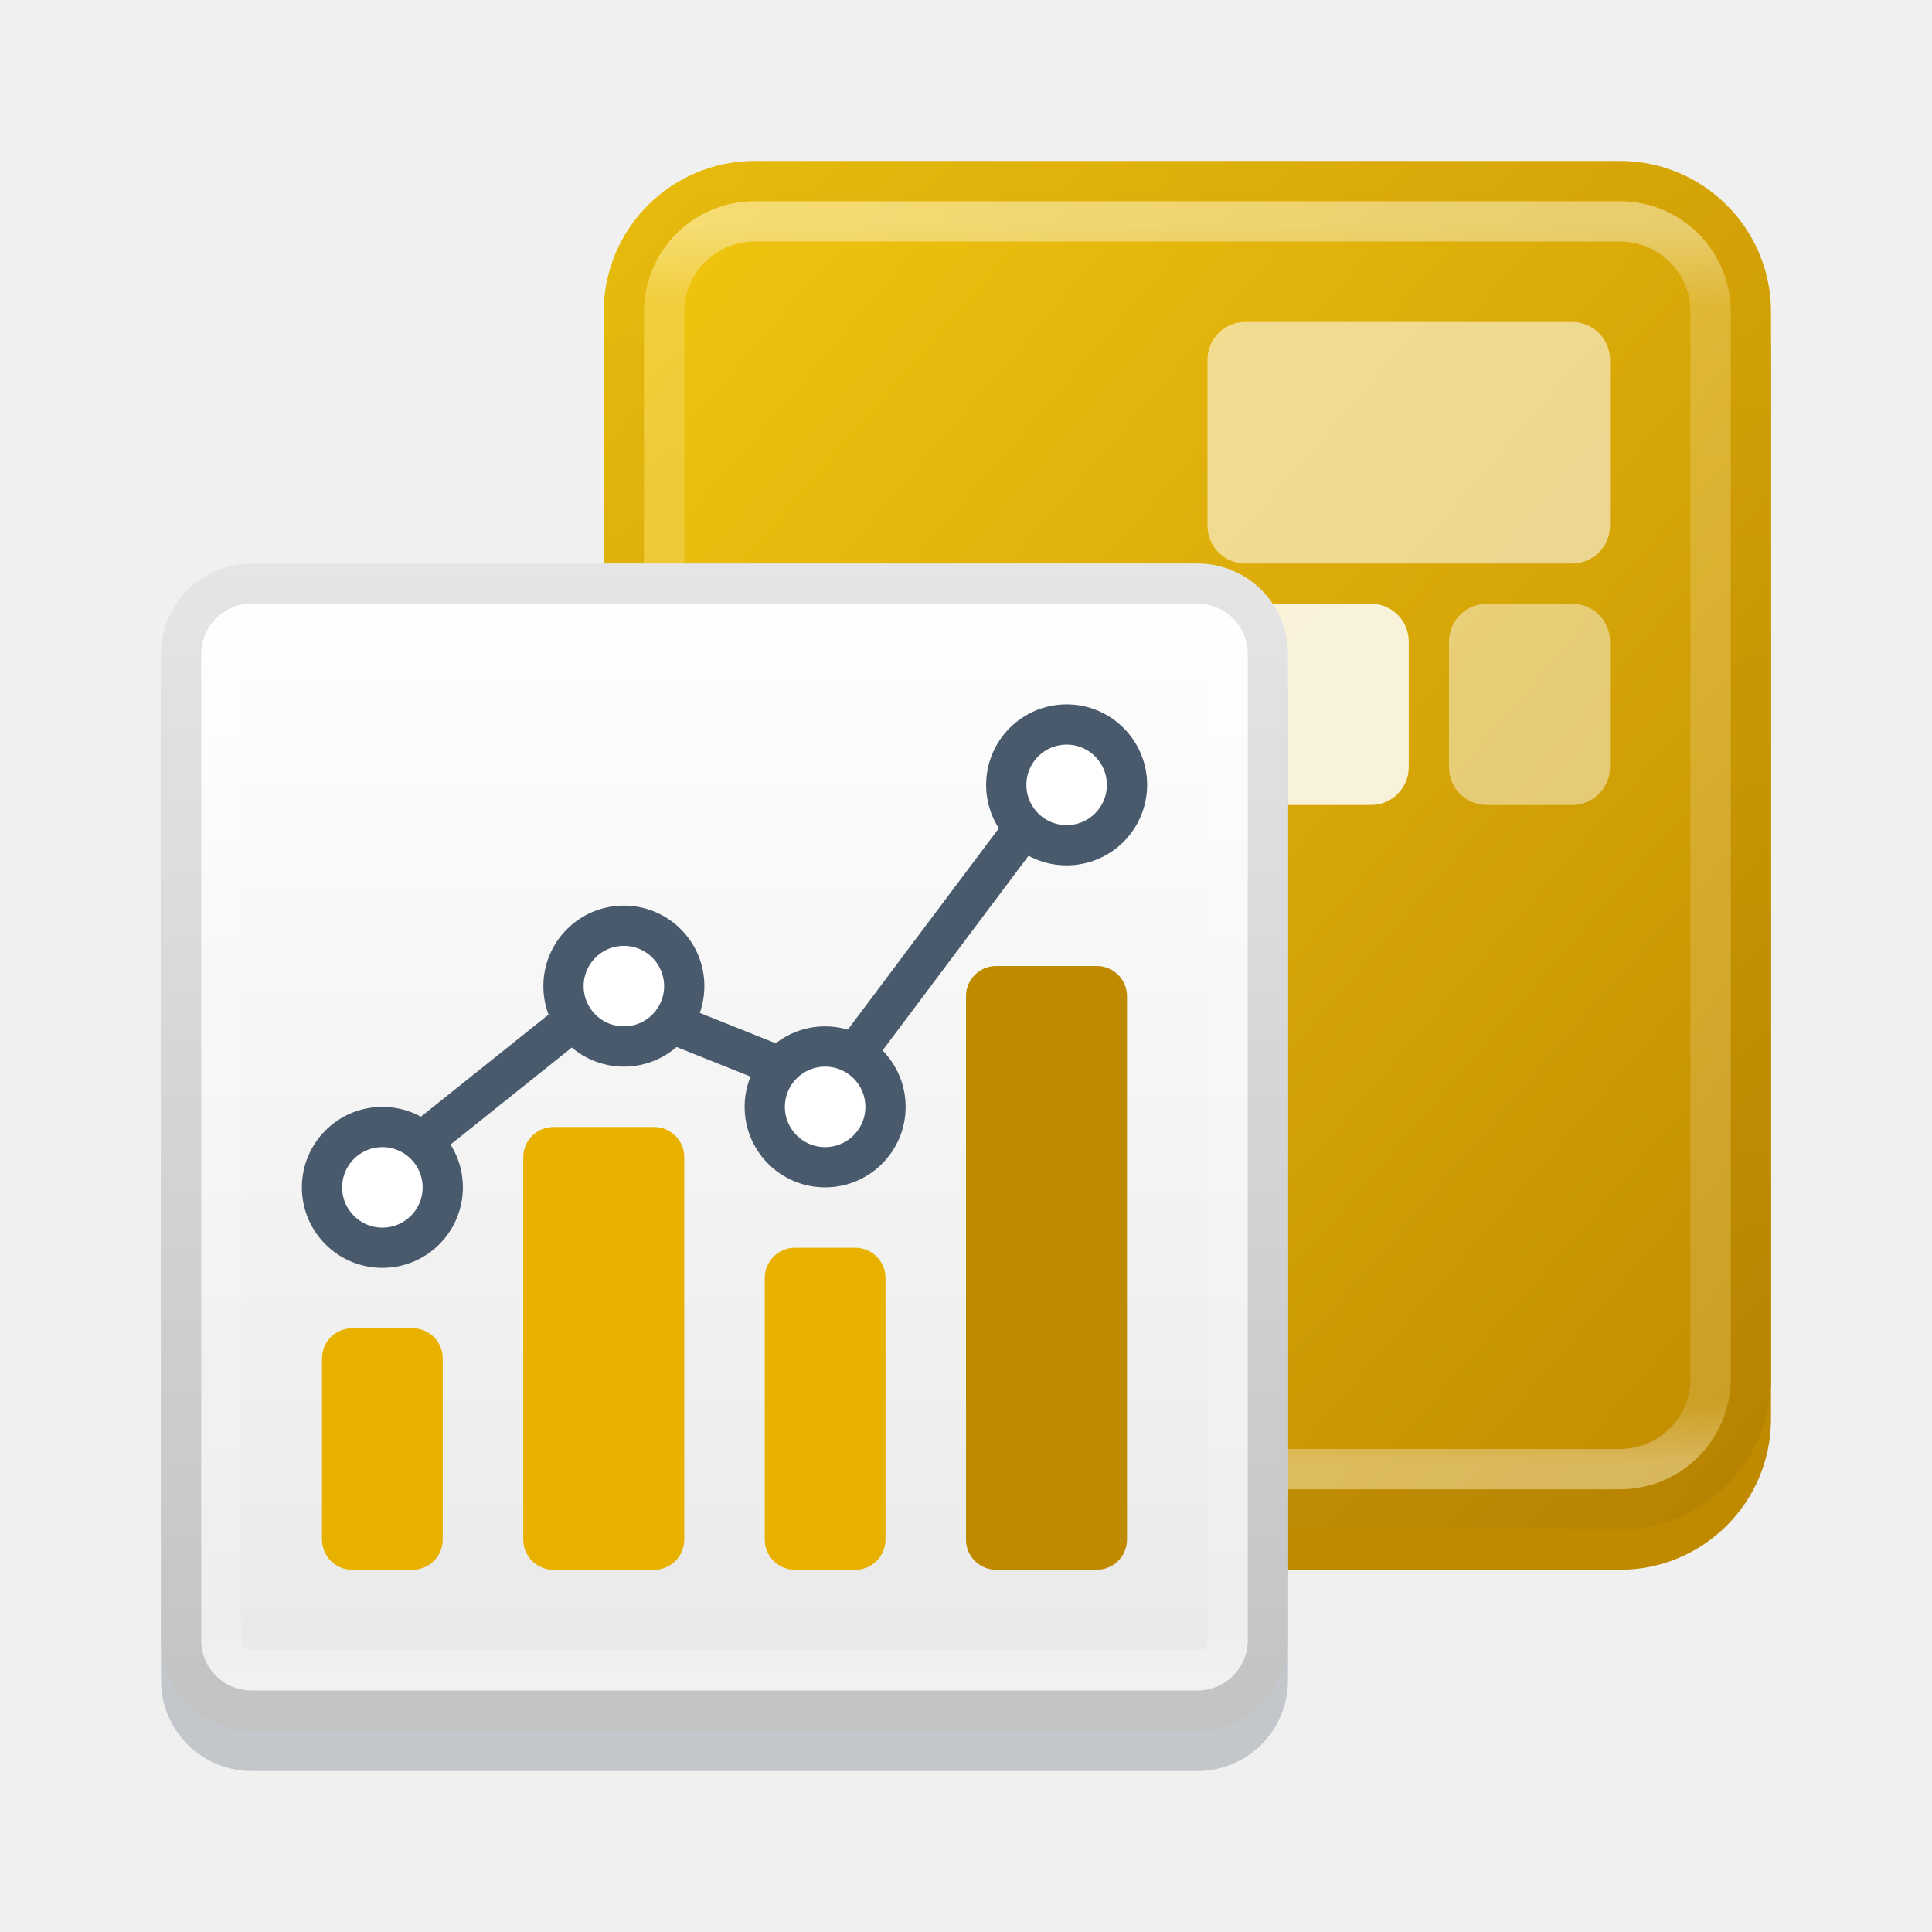
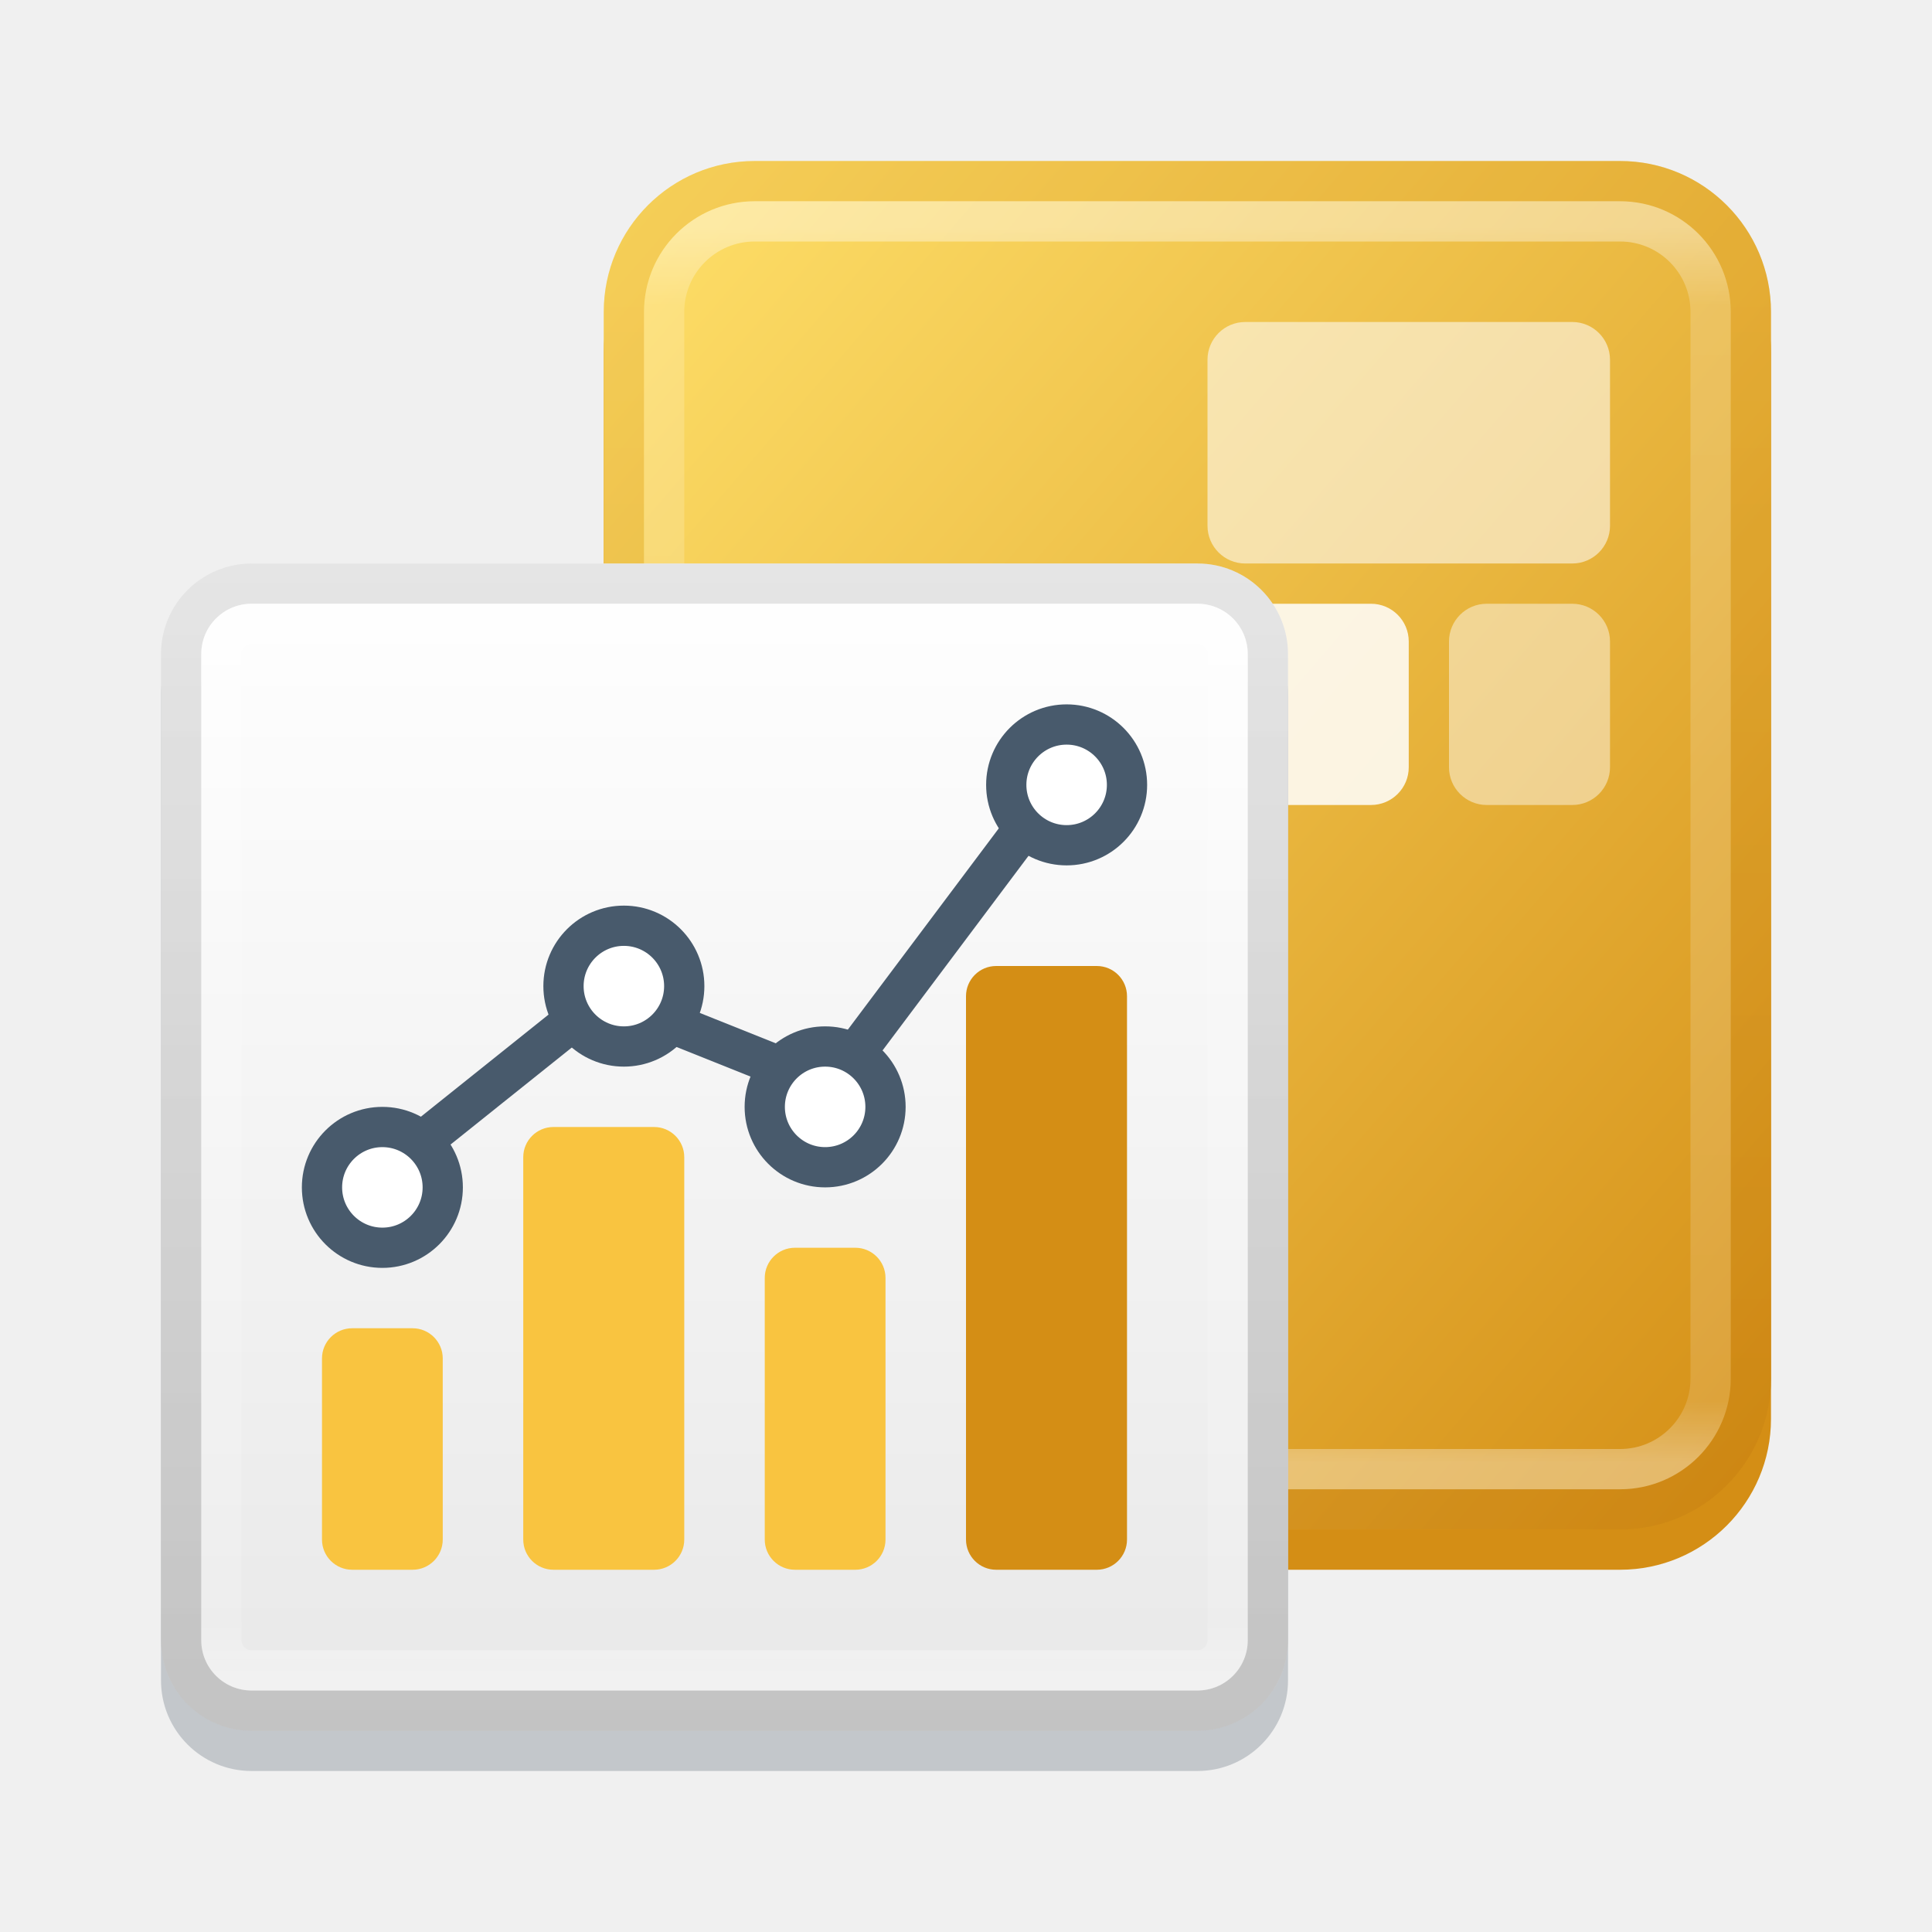
<svg xmlns="http://www.w3.org/2000/svg" width="48" height="48" viewBox="0 0 128 128">
  <defs>
    <filter id="sh" x="-20%" y="-20%" width="140%" height="150%">
      <feGaussianBlur in="SourceAlpha" stdDeviation="2.133" />
      <feOffset dy="2.667" />
      <feComponentTransfer>
        <feFuncA type="linear" slope=".3" />
      </feComponentTransfer>
      <feMerge>
        <feMergeNode />
        <feMergeNode in="SourceGraphic" />
      </feMerge>
    </filter>
    <radialGradient id="sol">
      <stop offset="0" stop-opacity="0" />
      <stop offset="1" stop-opacity="0" />
    </radialGradient>
    <linearGradient id="hl" x1="0" y1="0" x2="0" y2="1">
      <stop offset="0" stop-color="#fff" stop-opacity=".45" />
      <stop offset=".063" stop-color="#fff" stop-opacity=".2" />
      <stop offset=".95" stop-color="#fff" stop-opacity=".157" />
      <stop offset="1" stop-color="#fff" stop-opacity=".392" />
    </linearGradient>
    <linearGradient id="bk" x1="0" y1="0" x2="1" y2="1">
-       <stop offset="0" stop-color="#f2c811" />
-       <stop offset="1" stop-color="#c08a00" />
+       <stop offset="0" stop-color="#ffe16b" />
+       <stop offset="1" stop-color="#d48e15" />
    </linearGradient>
    <linearGradient id="bks" x1="0" y1="0" x2="0" y2="1">
-       <stop offset="0" stop-color="#c08a00" stop-opacity="1" />
-       <stop offset="1" stop-color="#8a5d00" stop-opacity="1" />
+       <stop offset="0" stop-color="#d48e15" stop-opacity="1" />
+       <stop offset="1" stop-color="#ad5f00" stop-opacity="1" />
    </linearGradient>
    <linearGradient id="pp" x1="0" y1="0" x2="0" y2="1">
      <stop offset="0" stop-color="#ffffff" stop-opacity="1" />
      <stop offset="1" stop-color="#e8e8e8" stop-opacity="1" />
    </linearGradient>
    <linearGradient id="pps" x1="0" y1="0" x2="0" y2="1">
      <stop offset="0" stop-color="#000" stop-opacity="0.1" />
      <stop offset="1" stop-color="#000" stop-opacity="0.16" />
    </linearGradient>
    <linearGradient id="ac" x1="0" y1="0" x2="0" y2="1">
-       <stop offset="0" stop-color="#f2c811" stop-opacity="1" />
-       <stop offset="1" stop-color="#c08a00" stop-opacity="1" />
+       <stop offset="0" stop-color="#ffe16b" stop-opacity="1" />
+       <stop offset="1" stop-color="#d48e15" stop-opacity="1" />
    </linearGradient>
  </defs>
-   <rect x="40" y="13.333" width="77.333" height="90.667" rx="10" fill="#c08a00" />
+   <rect x="40" y="13.333" width="77.333" height="90.667" rx="10" fill="#d48e15" />
  <rect x="40" y="10.667" width="77.333" height="90.667" rx="10" fill="url(#bk)" />
  <rect x="41.333" y="12" width="74.667" height="88" rx="8.667" fill="none" stroke="url(#bks)" stroke-width="2.667" opacity="0.2" />
  <rect x="44" y="14.667" width="69.333" height="82.667" rx="6" fill="none" stroke="url(#hl)" stroke-width="2.667" opacity=".9" />
  <rect x="80" y="21.333" width="26.667" height="16" rx="2.5" fill="#fff" opacity=".55" />
  <rect x="80" y="40" width="13.333" height="13.333" rx="2.5" fill="#fff" opacity=".85" />
  <rect x="96" y="40" width="10.667" height="13.333" rx="2.5" fill="#fff" opacity=".45" />
  <rect x="10.667" y="40" width="74.667" height="77.333" rx="6" fill="#c3c7cb" />
  <rect x="10.667" y="37.333" width="74.667" height="77.333" rx="6" fill="url(#pp)" />
  <rect x="12" y="38.667" width="72" height="74.667" rx="4.667" fill="none" stroke="url(#pps)" stroke-width="2.667" opacity="1" />
  <rect x="14.667" y="41.333" width="66.667" height="69.333" rx="2" fill="none" stroke="url(#hl)" stroke-width="2.667" opacity=".9" />
-   <rect x="21.333" y="88" width="8" height="16" rx="2" fill="#e8b100" />
-   <rect x="34.667" y="74.667" width="10.667" height="29.333" rx="2" fill="#e8b100" />
-   <rect x="50.667" y="82.667" width="8" height="21.333" rx="2" fill="#e8b100" />
-   <rect x="64" y="64" width="10.667" height="40" rx="2" fill="#c08a00" />
+   <rect x="21.333" y="88" width="8" height="16" rx="2" fill="#f9c440" />
+   <rect x="34.667" y="74.667" width="10.667" height="29.333" rx="2" fill="#f9c440" />
+   <rect x="50.667" y="82.667" width="8" height="21.333" rx="2" fill="#f9c440" />
+   <rect x="64" y="64" width="10.667" height="40" rx="2" fill="#d48e15" />
  <polyline points="25,78 40,66 55,72 70,52" fill="none" stroke="#485a6c" stroke-width="2.667" stroke-linejoin="round" stroke-linecap="round" />
  <circle cx="25.333" cy="78.667" r="4" fill="#fff" stroke="#485a6c" stroke-width="2.667" />
  <circle cx="41.333" cy="65.333" r="4" fill="#fff" stroke="#485a6c" stroke-width="2.667" />
  <circle cx="54.667" cy="73.333" r="4" fill="#fff" stroke="#485a6c" stroke-width="2.667" />
  <circle cx="70.667" cy="52" r="4" fill="#fff" stroke="#485a6c" stroke-width="2.667" />
</svg>
